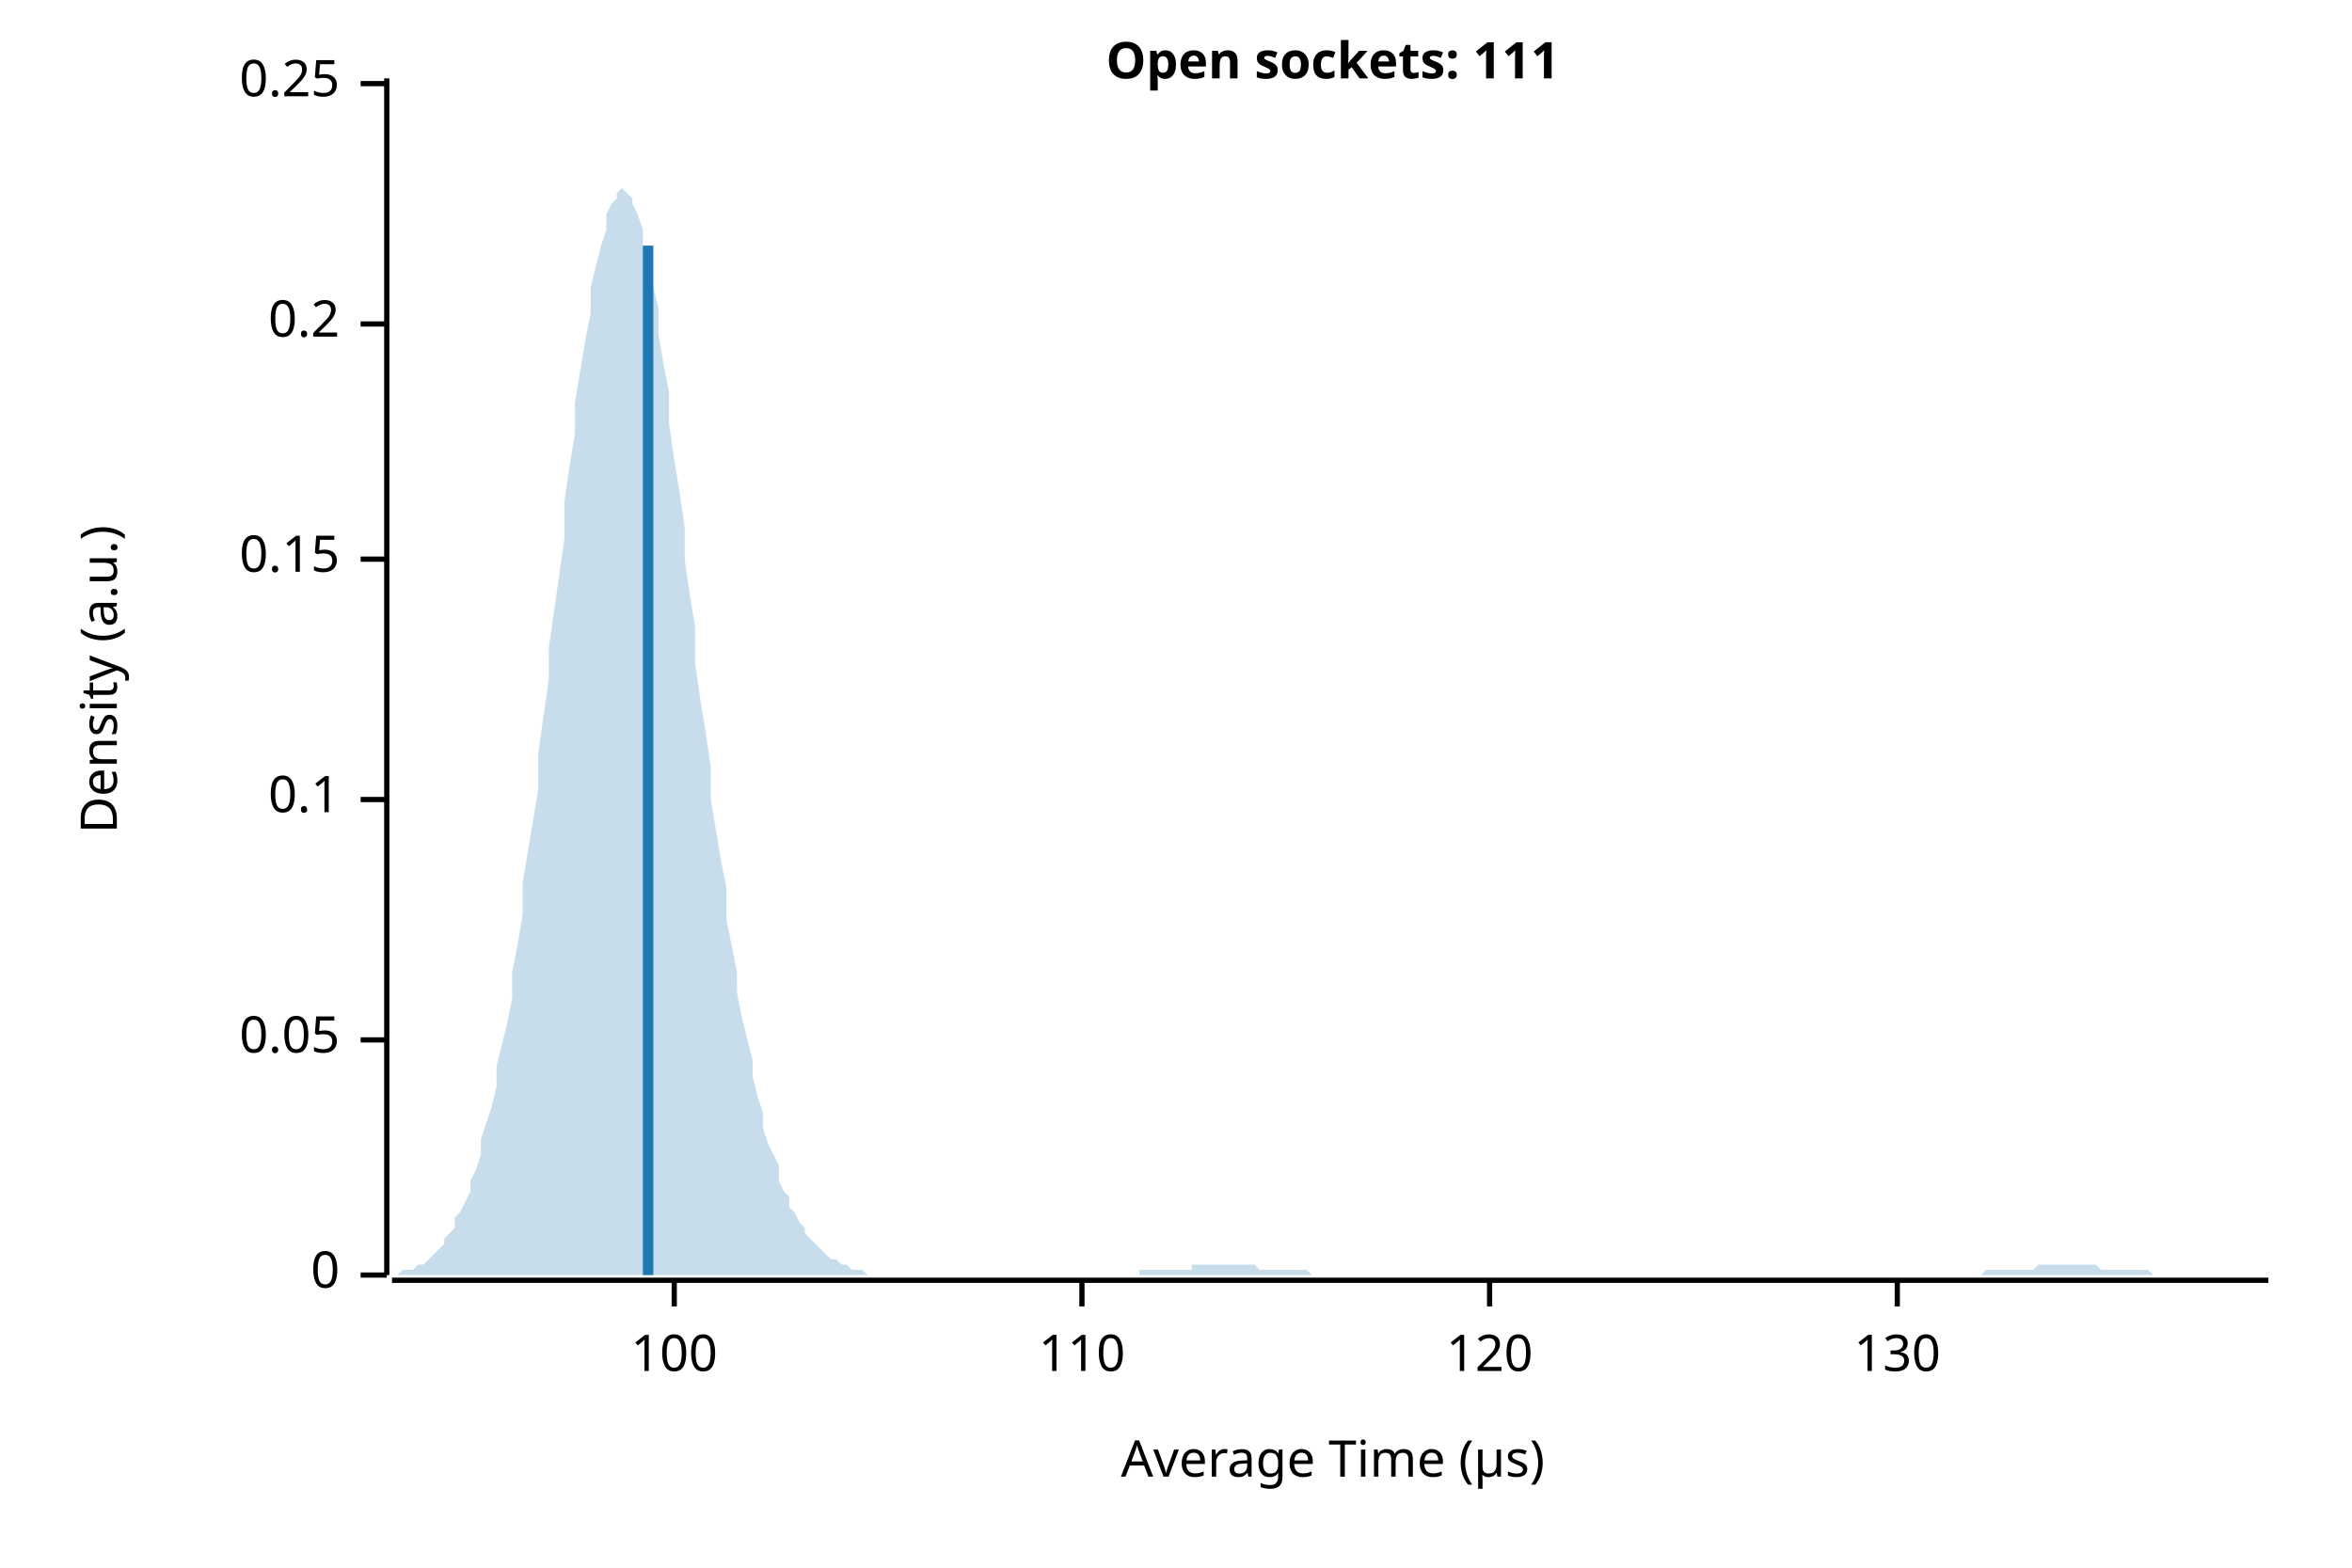
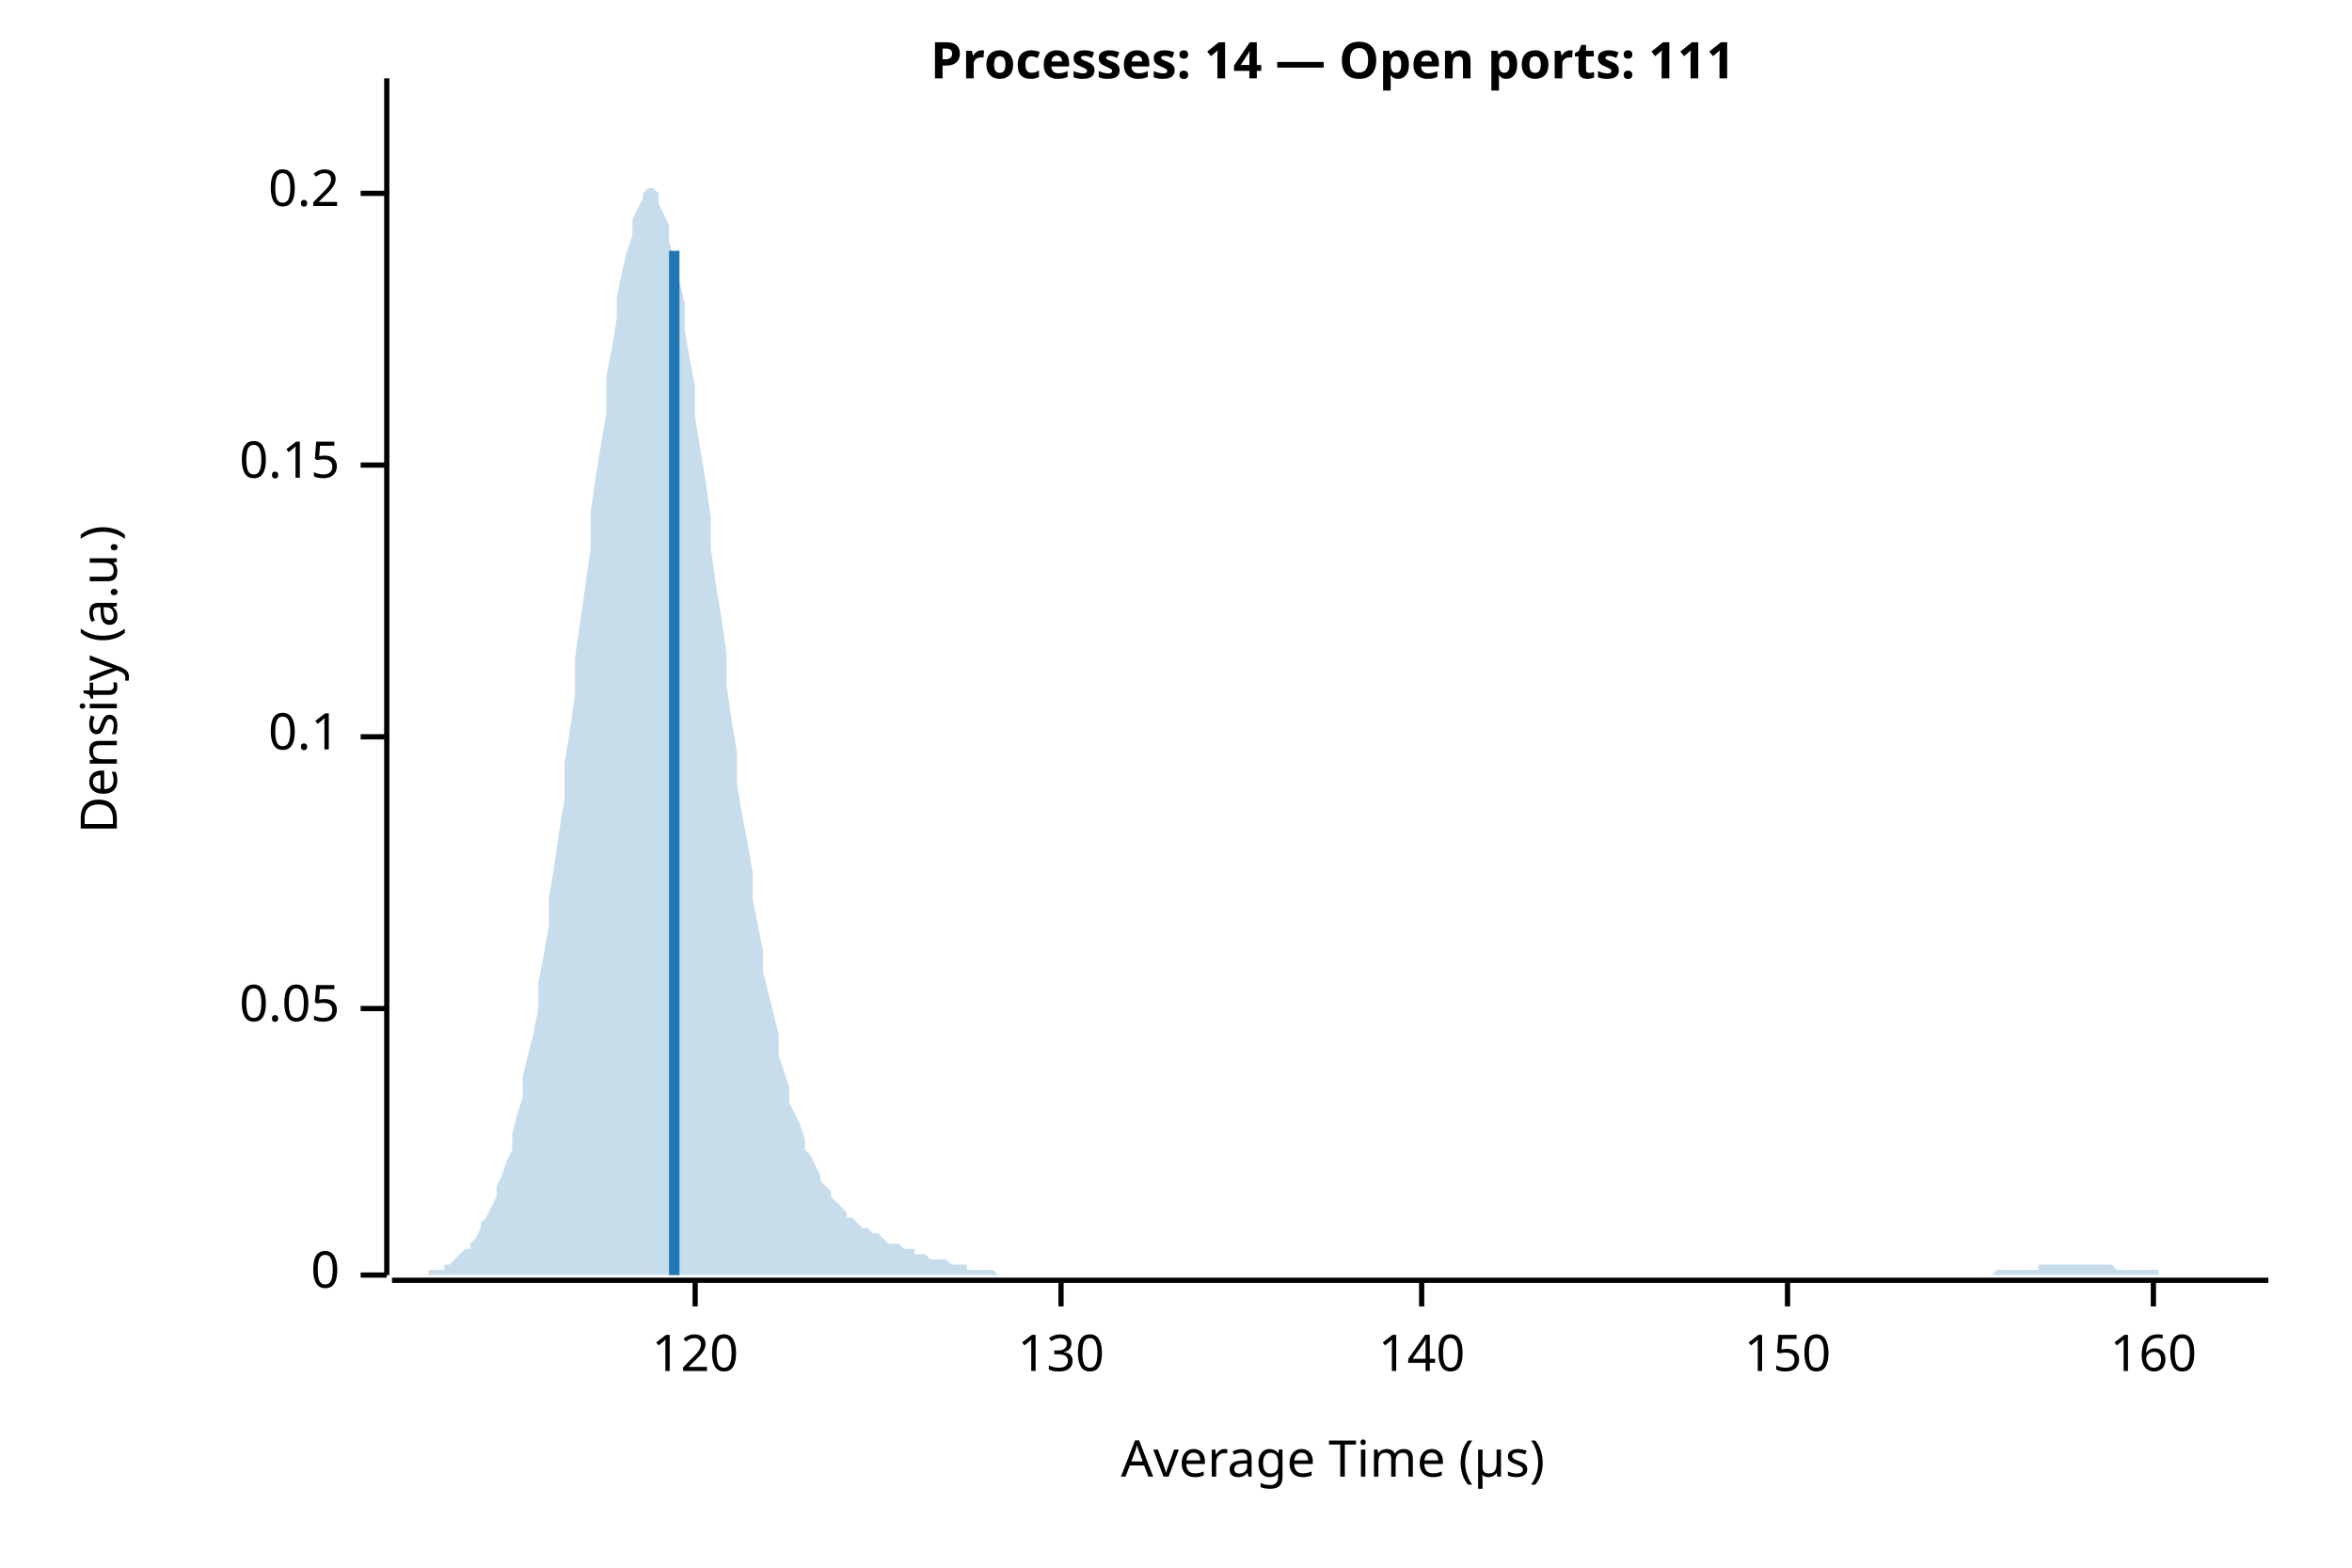
<svg xmlns="http://www.w3.org/2000/svg" width="450" height="300" viewBox="0 0 450 300">
  <rect width="100%" height="100%" fill="white" />
-   <text x="255" y="15" font-weight="bold" text-anchor="middle" font-family="sans-serif" font-size="9.677" opacity="1" fill="#000000">Open sockets: 111</text>
+   <text x="255" y="15" font-weight="bold" text-anchor="middle" font-family="sans-serif" font-size="9.677" opacity="1" fill="#000000">Processes: 14 — Open ports: 111</text>
  <text x="15" y="130" dy="0.76em" text-anchor="middle" font-family="sans-serif" font-size="9.677" opacity="1" fill="#000000" transform="rotate(270, 15, 130)">
Density (a.u.)
</text>
  <text x="255" y="285" dy="-0.5ex" text-anchor="middle" font-family="sans-serif" font-size="9.677" opacity="1" fill="#000000">
Average Time (µs)
</text>
  <polyline fill="none" opacity="1" stroke="#000000" stroke-width="1" points="74,15 74,244 " />
  <text x="65" y="244" dy="0.5ex" text-anchor="end" font-family="sans-serif" font-size="9.677" opacity="1" fill="#000000">
0
</text>
  <polyline fill="none" opacity="1" stroke="#000000" stroke-width="1" points="69,244 74,244 " />
-   <text x="65" y="199" dy="0.5ex" text-anchor="end" font-family="sans-serif" font-size="9.677" opacity="1" fill="#000000">
+   <text x="65" y="193" dy="0.5ex" text-anchor="end" font-family="sans-serif" font-size="9.677" opacity="1" fill="#000000">
0.05
</text>
-   <polyline fill="none" opacity="1" stroke="#000000" stroke-width="1" points="69,199 74,199 " />
-   <text x="65" y="153" dy="0.5ex" text-anchor="end" font-family="sans-serif" font-size="9.677" opacity="1" fill="#000000">
+   <polyline fill="none" opacity="1" stroke="#000000" stroke-width="1" points="69,193 74,193 " />
+   <text x="65" y="141" dy="0.5ex" text-anchor="end" font-family="sans-serif" font-size="9.677" opacity="1" fill="#000000">
0.1
</text>
-   <polyline fill="none" opacity="1" stroke="#000000" stroke-width="1" points="69,153 74,153 " />
-   <text x="65" y="107" dy="0.5ex" text-anchor="end" font-family="sans-serif" font-size="9.677" opacity="1" fill="#000000">
+   <polyline fill="none" opacity="1" stroke="#000000" stroke-width="1" points="69,141 74,141 " />
+   <text x="65" y="89" dy="0.5ex" text-anchor="end" font-family="sans-serif" font-size="9.677" opacity="1" fill="#000000">
0.15
</text>
-   <polyline fill="none" opacity="1" stroke="#000000" stroke-width="1" points="69,107 74,107 " />
-   <text x="65" y="62" dy="0.5ex" text-anchor="end" font-family="sans-serif" font-size="9.677" opacity="1" fill="#000000">
+   <polyline fill="none" opacity="1" stroke="#000000" stroke-width="1" points="69,89 74,89 " />
+   <text x="65" y="37" dy="0.5ex" text-anchor="end" font-family="sans-serif" font-size="9.677" opacity="1" fill="#000000">
0.2
</text>
-   <polyline fill="none" opacity="1" stroke="#000000" stroke-width="1" points="69,62 74,62 " />
-   <text x="65" y="16" dy="0.5ex" text-anchor="end" font-family="sans-serif" font-size="9.677" opacity="1" fill="#000000">
- 0.25
- </text>
-   <polyline fill="none" opacity="1" stroke="#000000" stroke-width="1" points="69,16 74,16 " />
+   <polyline fill="none" opacity="1" stroke="#000000" stroke-width="1" points="69,37 74,37 " />
  <polyline fill="none" opacity="1" stroke="#000000" stroke-width="1" points="75,245 434,245 " />
-   <text x="129" y="255" dy="0.76em" text-anchor="middle" font-family="sans-serif" font-size="9.677" opacity="1" fill="#000000">
- 100
- </text>
-   <polyline fill="none" opacity="1" stroke="#000000" stroke-width="1" points="129,245 129,250 " />
-   <text x="207" y="255" dy="0.76em" text-anchor="middle" font-family="sans-serif" font-size="9.677" opacity="1" fill="#000000">
- 110
- </text>
-   <polyline fill="none" opacity="1" stroke="#000000" stroke-width="1" points="207,245 207,250 " />
-   <text x="285" y="255" dy="0.76em" text-anchor="middle" font-family="sans-serif" font-size="9.677" opacity="1" fill="#000000">
+   <text x="133" y="255" dy="0.76em" text-anchor="middle" font-family="sans-serif" font-size="9.677" opacity="1" fill="#000000">
120
</text>
-   <polyline fill="none" opacity="1" stroke="#000000" stroke-width="1" points="285,245 285,250 " />
-   <text x="363" y="255" dy="0.76em" text-anchor="middle" font-family="sans-serif" font-size="9.677" opacity="1" fill="#000000">
+   <polyline fill="none" opacity="1" stroke="#000000" stroke-width="1" points="133,245 133,250 " />
+   <text x="203" y="255" dy="0.76em" text-anchor="middle" font-family="sans-serif" font-size="9.677" opacity="1" fill="#000000">
130
</text>
-   <polyline fill="none" opacity="1" stroke="#000000" stroke-width="1" points="363,245 363,250 " />
-   <polygon opacity="0.25" fill="#1F78B4" points="75,244 75,244 76,244 77,243 77,243 78,243 79,243 80,242 80,242 81,242 82,241 82,241 83,240 84,239 85,238 85,237 86,236 87,235 87,233 88,232 89,230 90,228 90,226 91,224 92,221 92,218 93,215 94,212 95,208 95,204 96,200 97,196 98,191 98,186 99,181 100,175 100,169 101,163 102,157 103,151 103,144 104,137 105,130 105,124 106,117 107,110 108,103 108,96 109,89 110,83 110,77 111,71 112,65 113,60 113,55 114,51 115,47 116,44 116,41 117,39 118,38 118,37 119,36 120,37 121,38 121,39 122,41 123,44 123,47 124,51 125,55 126,59 126,64 127,70 128,75 128,81 129,88 130,94 131,101 131,107 132,114 133,120 133,127 134,134 135,140 136,147 136,153 137,159 138,165 139,170 139,176 140,181 141,186 141,190 142,195 143,199 144,203 144,206 145,210 146,213 146,216 147,219 148,221 149,223 149,226 150,228 151,229 151,231 152,232 153,234 154,235 154,236 155,237 156,238 157,239 157,239 158,240 159,241 159,241 160,241 161,242 162,242 162,242 163,243 164,243 164,243 165,243 166,244 167,244 167,244 168,244 169,244 169,244 170,244 171,244 172,244 172,244 173,244 174,244 175,244 175,244 176,244 177,244 177,244 178,244 179,244 180,244 180,244 181,244 182,244 182,244 183,244 184,244 185,244 185,244 186,244 187,244 187,244 188,244 189,244 190,244 190,244 191,244 192,244 192,244 193,244 194,244 195,244 195,244 196,244 197,244 198,244 198,244 199,244 200,244 200,244 201,244 202,244 203,244 203,244 204,244 205,244 205,244 206,244 207,244 208,244 208,244 209,244 210,244 210,244 211,244 212,244 213,244 213,244 214,244 215,244 216,244 216,244 217,244 218,244 218,243 219,243 220,243 221,243 221,243 222,243 223,243 223,243 224,243 225,243 226,243 226,243 227,243 228,243 228,242 229,242 230,242 231,242 231,242 232,242 233,242 233,242 234,242 235,242 236,242 236,242 237,242 238,242 239,242 239,242 240,242 241,243 241,243 242,243 243,243 244,243 244,243 245,243 246,243 246,243 247,243 248,243 249,243 249,243 250,243 251,244 251,244 252,244 253,244 254,244 254,244 255,244 256,244 257,244 257,244 258,244 259,244 259,244 260,244 261,244 262,244 262,244 263,244 264,244 264,244 265,244 266,244 267,244 267,244 268,244 269,244 269,244 270,244 271,244 272,244 272,244 273,244 274,244 275,244 275,244 276,244 277,244 277,244 278,244 279,244 280,244 280,244 281,244 282,244 282,244 283,244 284,244 285,244 285,244 286,244 287,244 287,244 288,244 289,244 290,244 290,244 291,244 292,244 292,244 293,244 294,244 295,244 295,244 296,244 297,244 298,244 298,244 299,244 300,244 300,244 301,244 302,244 303,244 303,244 304,244 305,244 305,244 306,244 307,244 308,244 308,244 309,244 310,244 310,244 311,244 312,244 313,244 313,244 314,244 315,244 316,244 316,244 317,244 318,244 318,244 319,244 320,244 321,244 321,244 322,244 323,244 323,244 324,244 325,244 326,244 326,244 327,244 328,244 328,244 329,244 330,244 331,244 331,244 332,244 333,244 333,244 334,244 335,244 336,244 336,244 337,244 338,244 339,244 339,244 340,244 341,244 341,244 342,244 343,244 344,244 344,244 345,244 346,244 346,244 347,244 348,244 349,244 349,244 350,244 351,244 351,244 352,244 353,244 354,244 354,244 355,244 356,244 357,244 357,244 358,244 359,244 359,244 360,244 361,244 362,244 362,244 363,244 364,244 364,244 365,244 366,244 367,244 367,244 368,244 369,244 369,244 370,244 371,244 372,244 372,244 373,244 374,244 375,244 375,244 376,244 377,244 377,244 378,244 379,244 380,243 380,243 381,243 382,243 382,243 383,243 384,243 385,243 385,243 386,243 387,243 387,243 388,243 389,243 390,242 390,242 391,242 392,242 392,242 393,242 394,242 395,242 395,242 396,242 397,242 398,242 398,242 399,242 400,242 400,242 401,242 402,243 403,243 403,243 404,243 405,243 405,243 406,243 407,243 408,243 408,243 409,243 410,243 410,243 411,243 412,244 413,244 413,244 414,244 415,244 416,244 416,244 417,244 418,244 418,244 419,244 420,244 421,244 421,244 422,244 423,244 423,244 424,244 425,244 426,244 426,244 427,244 428,244 428,244 429,244 430,244 431,244 431,244 432,244 433,244 434,244 434,244 75,244 " />
-   <polyline fill="none" opacity="1" stroke="#1F78B4" stroke-width="2" points="124,244 124,47 " />
+   <polyline fill="none" opacity="1" stroke="#000000" stroke-width="1" points="203,245 203,250 " />
+   <text x="272" y="255" dy="0.76em" text-anchor="middle" font-family="sans-serif" font-size="9.677" opacity="1" fill="#000000">
+ 140
+ </text>
+   <polyline fill="none" opacity="1" stroke="#000000" stroke-width="1" points="272,245 272,250 " />
+   <text x="342" y="255" dy="0.76em" text-anchor="middle" font-family="sans-serif" font-size="9.677" opacity="1" fill="#000000">
+ 150
+ </text>
+   <polyline fill="none" opacity="1" stroke="#000000" stroke-width="1" points="342,245 342,250 " />
+   <text x="412" y="255" dy="0.76em" text-anchor="middle" font-family="sans-serif" font-size="9.677" opacity="1" fill="#000000">
+ 160
+ </text>
+   <polyline fill="none" opacity="1" stroke="#000000" stroke-width="1" points="412,245 412,250 " />
+   <polygon opacity="0.25" fill="#1F78B4" points="75,244 75,244 76,244 77,244 77,244 78,244 79,244 80,244 80,244 81,244 82,244 82,243 83,243 84,243 85,243 85,242 86,242 87,241 87,241 88,240 89,239 90,239 90,238 91,237 92,235 92,234 93,233 94,231 95,229 95,227 96,225 97,222 98,220 98,217 99,213 100,210 100,206 101,202 102,198 103,193 103,188 104,183 105,177 105,172 106,166 107,159 108,153 108,146 109,140 110,133 110,126 111,119 112,112 113,105 113,98 114,91 115,85 116,79 116,72 117,67 118,61 118,57 119,52 120,48 121,45 121,42 122,40 123,38 123,37 124,36 125,36 126,37 126,39 127,41 128,43 128,46 129,50 130,54 131,58 131,63 132,69 133,74 133,80 134,86 135,92 136,99 136,105 137,112 138,118 139,125 139,131 140,138 141,144 141,150 142,156 143,161 144,167 144,172 145,177 146,182 146,186 147,190 148,194 149,198 149,202 150,205 151,208 151,211 152,213 153,215 154,218 154,220 155,221 156,223 157,225 157,226 158,227 159,228 159,229 160,230 161,231 162,232 162,233 163,233 164,234 164,234 165,235 166,235 167,236 167,236 168,236 169,237 169,237 170,238 171,238 172,238 172,238 173,239 174,239 175,239 175,240 176,240 177,240 177,240 178,241 179,241 180,241 180,241 181,241 182,242 182,242 183,242 184,242 185,242 185,243 186,243 187,243 187,243 188,243 189,243 190,243 190,243 191,244 192,244 192,244 193,244 194,244 195,244 195,244 196,244 197,244 198,244 198,244 199,244 200,244 200,244 201,244 202,244 203,244 203,244 204,244 205,244 205,244 206,244 207,244 208,244 208,244 209,244 210,244 210,244 211,244 212,244 213,244 213,244 214,244 215,244 216,244 216,244 217,244 218,244 218,244 219,244 220,244 221,244 221,244 222,244 223,244 223,244 224,244 225,244 226,244 226,244 227,244 228,244 228,244 229,244 230,244 231,244 231,244 232,244 233,244 233,244 234,244 235,244 236,244 236,244 237,244 238,244 239,244 239,244 240,244 241,244 241,244 242,244 243,244 244,244 244,244 245,244 246,244 246,244 247,244 248,244 249,244 249,244 250,244 251,244 251,244 252,244 253,244 254,244 254,244 255,244 256,244 257,244 257,244 258,244 259,244 259,244 260,244 261,244 262,244 262,244 263,244 264,244 264,244 265,244 266,244 267,244 267,244 268,244 269,244 269,244 270,244 271,244 272,244 272,244 273,244 274,244 275,244 275,244 276,244 277,244 277,244 278,244 279,244 280,244 280,244 281,244 282,244 282,244 283,244 284,244 285,244 285,244 286,244 287,244 287,244 288,244 289,244 290,244 290,244 291,244 292,244 292,244 293,244 294,244 295,244 295,244 296,244 297,244 298,244 298,244 299,244 300,244 300,244 301,244 302,244 303,244 303,244 304,244 305,244 305,244 306,244 307,244 308,244 308,244 309,244 310,244 310,244 311,244 312,244 313,244 313,244 314,244 315,244 316,244 316,244 317,244 318,244 318,244 319,244 320,244 321,244 321,244 322,244 323,244 323,244 324,244 325,244 326,244 326,244 327,244 328,244 328,244 329,244 330,244 331,244 331,244 332,244 333,244 333,244 334,244 335,244 336,244 336,244 337,244 338,244 339,244 339,244 340,244 341,244 341,244 342,244 343,244 344,244 344,244 345,244 346,244 346,244 347,244 348,244 349,244 349,244 350,244 351,244 351,244 352,244 353,244 354,244 354,244 355,244 356,244 357,244 357,244 358,244 359,244 359,244 360,244 361,244 362,244 362,244 363,244 364,244 364,244 365,244 366,244 367,244 367,244 368,244 369,244 369,244 370,244 371,244 372,244 372,244 373,244 374,244 375,244 375,244 376,244 377,244 377,244 378,244 379,244 380,244 380,244 381,244 382,243 382,243 383,243 384,243 385,243 385,243 386,243 387,243 387,243 388,243 389,243 390,243 390,242 391,242 392,242 392,242 393,242 394,242 395,242 395,242 396,242 397,242 398,242 398,242 399,242 400,242 400,242 401,242 402,242 403,242 403,242 404,242 405,243 405,243 406,243 407,243 408,243 408,243 409,243 410,243 410,243 411,243 412,243 413,243 413,244 414,244 415,244 416,244 416,244 417,244 418,244 418,244 419,244 420,244 421,244 421,244 422,244 423,244 423,244 424,244 425,244 426,244 426,244 427,244 428,244 428,244 429,244 430,244 431,244 431,244 432,244 433,244 434,244 434,244 75,244 " />
+   <polyline fill="none" opacity="1" stroke="#1F78B4" stroke-width="2" points="129,244 129,48 " />
</svg>
